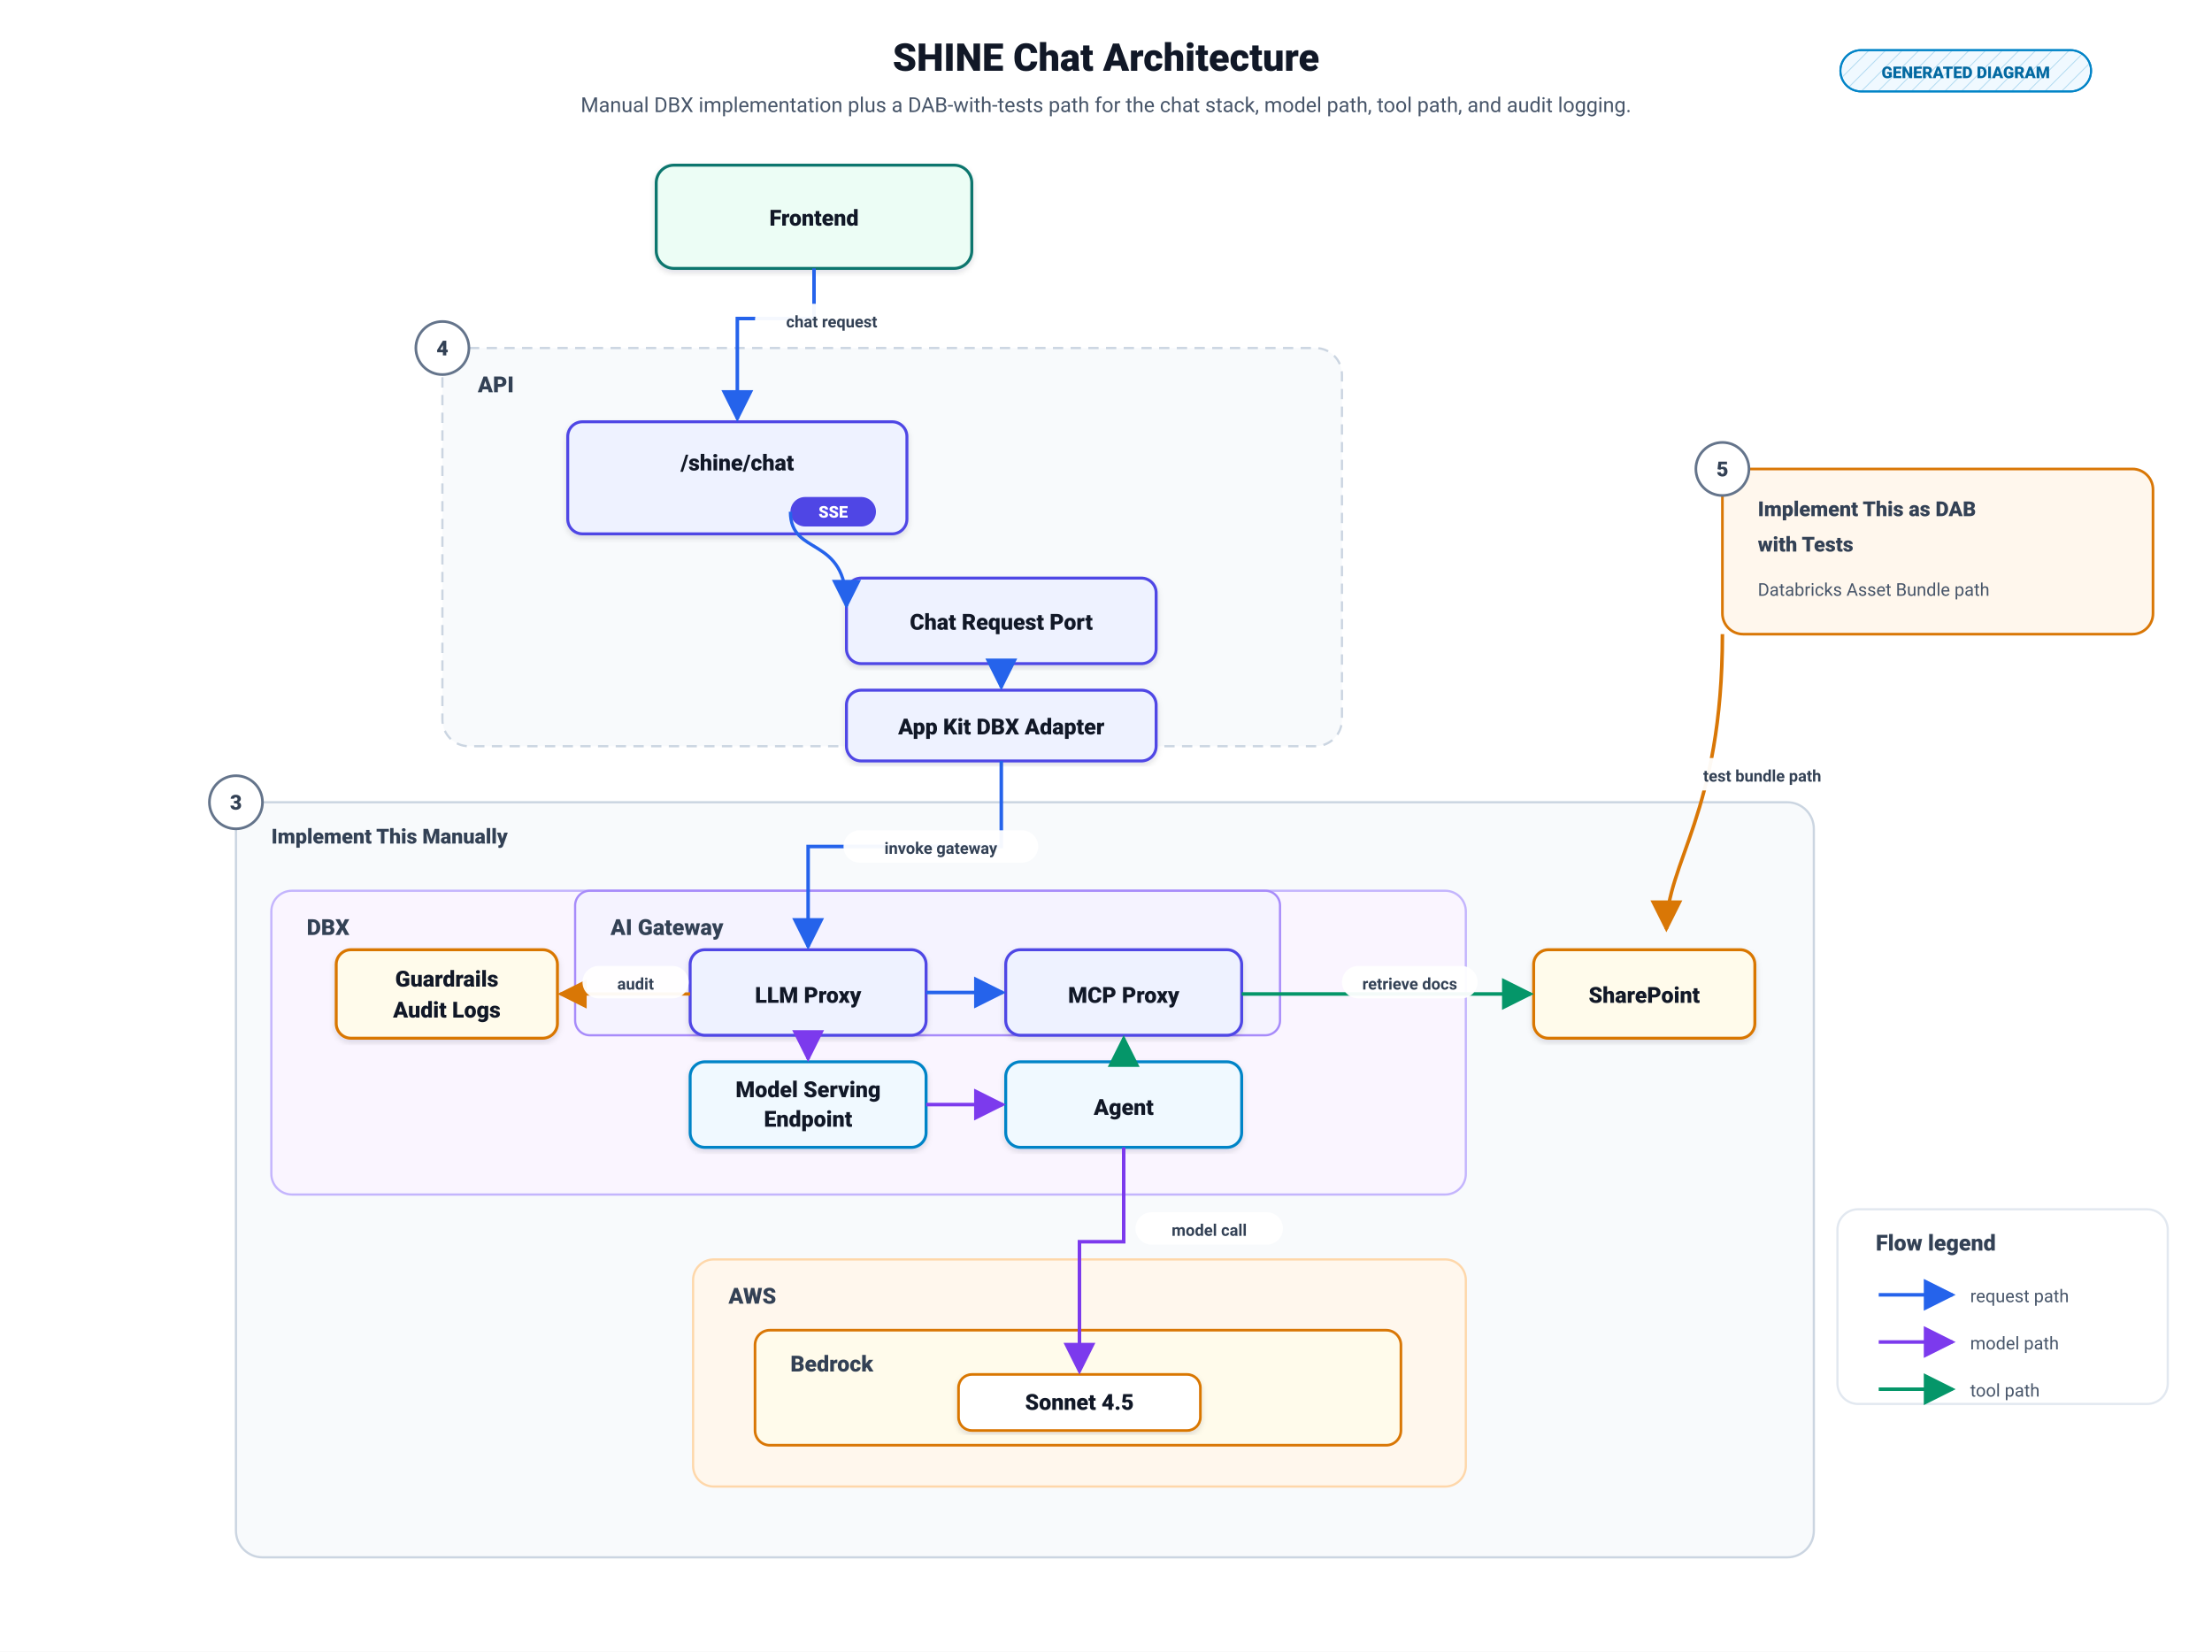
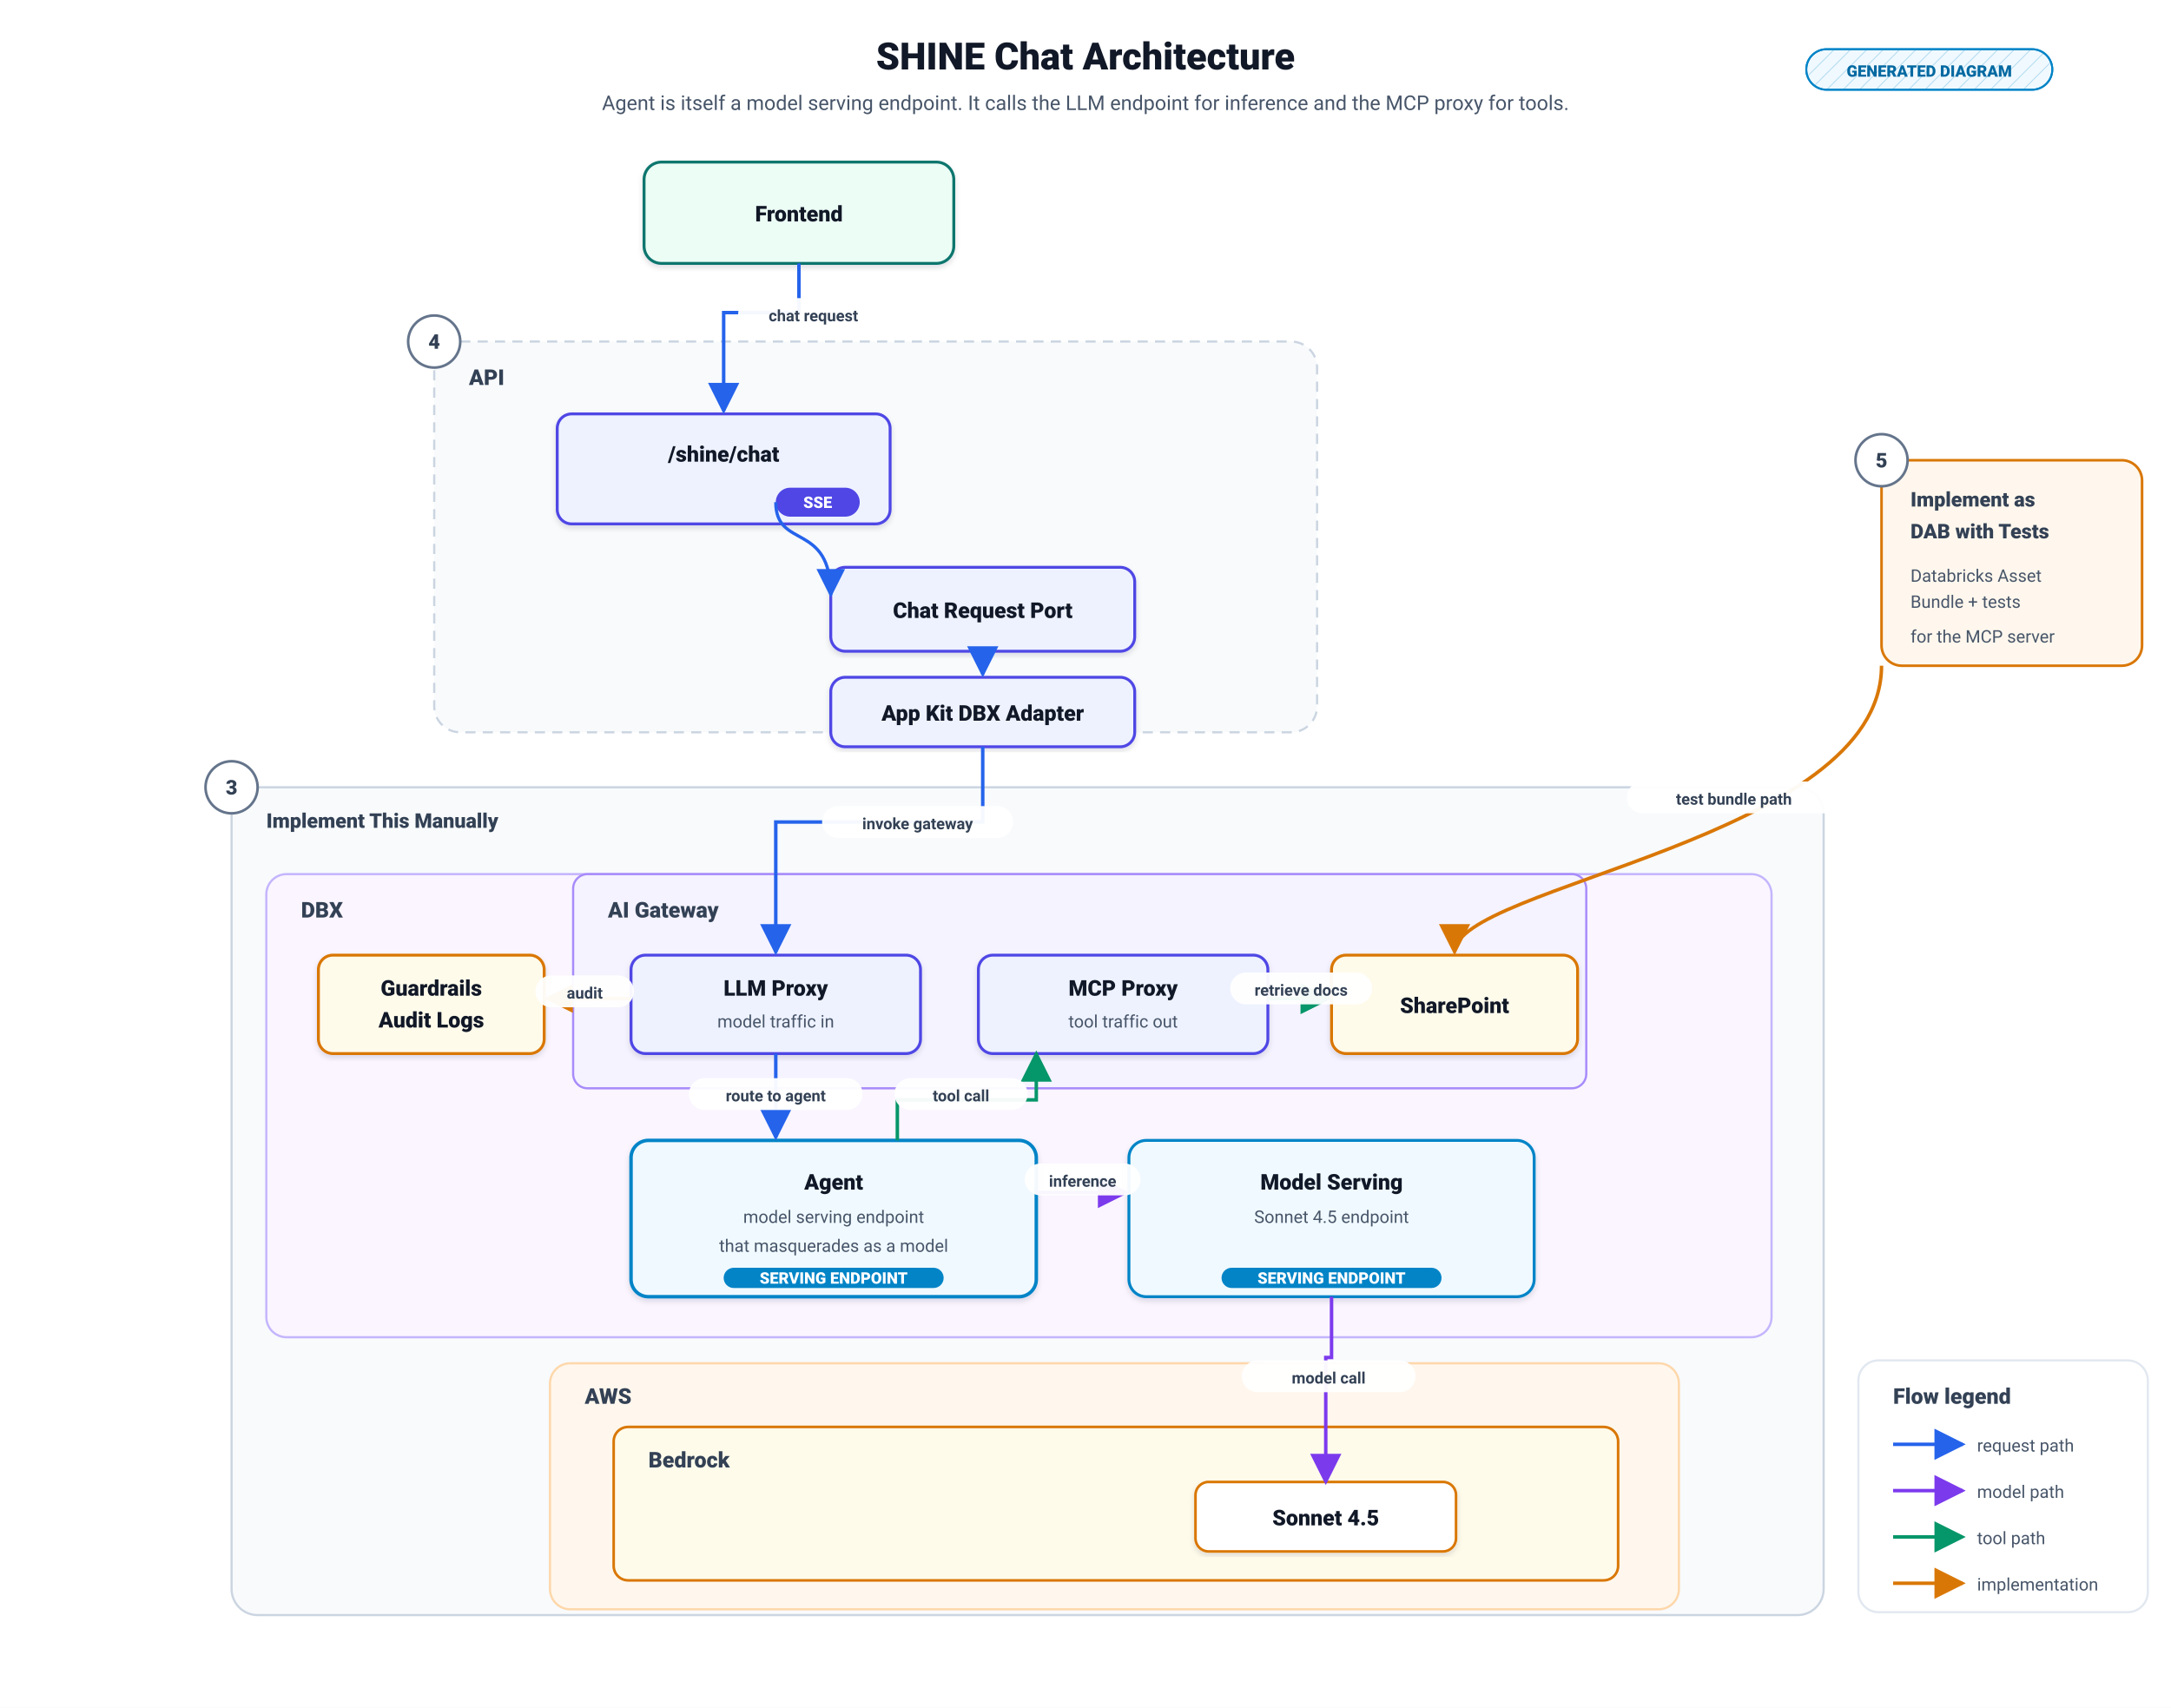
- <svg xmlns="http://www.w3.org/2000/svg" viewBox="0 0 1500 1120" width="1500" height="1120">
+ <svg xmlns="http://www.w3.org/2000/svg" viewBox="0 0 1500 1180" width="1500" height="1180">
  <defs>
    <style>
      text { font-family: -apple-system, "Segoe UI", Roboto, Arial, sans-serif; }
      .title { font-size: 26px; font-weight: 800; fill: #111827; }
      .subtitle { font-size: 14px; fill: #475569; }
      .group-label { font-size: 15px; font-weight: 800; fill: #334155; }
      .callout-label { font-size: 14px; font-weight: 800; fill: #334155; }
      .node-title { font-size: 15px; font-weight: 800; fill: #111827; }
      .node-subtitle { font-size: 12px; fill: #475569; }
-       .chip { font-size: 11px; font-weight: 800; fill: #ffffff; }
+       .badge { font-size: 11px; font-weight: 800; fill: #ffffff; }
      .generated-chip { font-size: 11px; font-weight: 800; fill: #0369a1; }
      .arrow-label { font-size: 11px; font-weight: 700; fill: #334155; }
      .step-number { font-size: 14px; font-weight: 900; fill: #334155; }
    </style>
    <marker id="requestArrow" viewBox="0 0 10 10" refX="9" refY="5" markerWidth="9" markerHeight="9" orient="auto-start-reverse">
      <path d="M0 0 L10 5 L0 10 z" fill="#2563eb" />
    </marker>
    <marker id="toolArrow" viewBox="0 0 10 10" refX="9" refY="5" markerWidth="9" markerHeight="9" orient="auto-start-reverse">
      <path d="M0 0 L10 5 L0 10 z" fill="#059669" />
    </marker>
    <marker id="modelArrow" viewBox="0 0 10 10" refX="9" refY="5" markerWidth="9" markerHeight="9" orient="auto-start-reverse">
      <path d="M0 0 L10 5 L0 10 z" fill="#7c3aed" />
    </marker>
    <marker id="implementArrow" viewBox="0 0 10 10" refX="9" refY="5" markerWidth="9" markerHeight="9" orient="auto-start-reverse">
      <path d="M0 0 L10 5 L0 10 z" fill="#d97706" />
    </marker>
    <pattern id="generatedHatch" patternUnits="userSpaceOnUse" width="8" height="8" patternTransform="rotate(45)">
      <line x1="0" y1="0" x2="0" y2="8" stroke="#0284c7" stroke-width="1.2" opacity="0.24" />
    </pattern>
    <filter id="softShadow" x="-8%" y="-8%" width="116%" height="116%">
      <feDropShadow dx="0" dy="2" stdDeviation="2" flood-color="#0f172a" flood-opacity="0.13" />
    </filter>
  </defs>
-   <rect width="1500" height="1120" fill="#ffffff" />
+   <rect width="1500" height="1180" fill="#ffffff" />
  <text x="750" y="48" text-anchor="middle" class="title">SHINE Chat Architecture</text>
-   <text x="750" y="76" text-anchor="middle" class="subtitle">Manual DBX implementation plus a DAB-with-tests path for the chat stack, model path, tool path, and audit logging.</text>
+   <text x="750" y="76" text-anchor="middle" class="subtitle">Agent is itself a model serving endpoint. It calls the LLM endpoint for inference and the MCP proxy for tools.</text>
  <rect x="1248" y="34" width="170" height="28" rx="14" fill="#f0f9ff" stroke="#0284c7" stroke-width="1.3" />
  <rect x="1248" y="34" width="170" height="28" rx="14" fill="url(#generatedHatch)" stroke="#0284c7" stroke-width="1.3" />
  <text x="1333" y="53" text-anchor="middle" class="generated-chip">GENERATED DIAGRAM</text>
  <g filter="url(#softShadow)">
    <rect x="445" y="112" width="214" height="70" rx="12" fill="#ecfdf5" stroke="#0f766e" stroke-width="2" />
  </g>
  <text x="552" y="153" text-anchor="middle" class="node-title">Frontend</text>
  <rect x="300" y="236" width="610" height="270" rx="18" fill="#f8fafc" stroke="#cbd5e1" stroke-width="1.5" stroke-dasharray="7 5" />
  <circle cx="300" cy="236" r="18" fill="#ffffff" stroke="#64748b" stroke-width="1.8" />
  <text x="300" y="241" text-anchor="middle" class="step-number">4</text>
  <text x="324" y="266" class="group-label">API</text>
  <g filter="url(#softShadow)">
    <rect x="385" y="286" width="230" height="76" rx="10" fill="#eef2ff" stroke="#4f46e5" stroke-width="2" />
  </g>
  <text x="500" y="319" text-anchor="middle" class="node-title">/shine/chat</text>
  <rect x="536" y="337" width="58" height="20" rx="10" fill="#4f46e5" />
-   <text x="565" y="351" text-anchor="middle" class="chip">SSE</text>
+   <text x="565" y="351" text-anchor="middle" class="badge">SSE</text>
  <g filter="url(#softShadow)">
    <rect x="574" y="392" width="210" height="58" rx="10" fill="#eef2ff" stroke="#4f46e5" stroke-width="2" />
  </g>
  <text x="679" y="427" text-anchor="middle" class="node-title">Chat Request Port</text>
  <g filter="url(#softShadow)">
    <rect x="574" y="468" width="210" height="48" rx="10" fill="#eef2ff" stroke="#4f46e5" stroke-width="2" />
  </g>
  <text x="679" y="498" text-anchor="middle" class="node-title">App Kit DBX Adapter</text>
-   <rect x="160" y="544" width="1070" height="512" rx="18" fill="#f8fafc" stroke="#cbd5e1" stroke-width="1.5" />
+   <rect x="160" y="544" width="1100" height="572" rx="18" fill="#f8fafc" stroke="#cbd5e1" stroke-width="1.5" />
  <circle cx="160" cy="544" r="18" fill="#ffffff" stroke="#64748b" stroke-width="1.8" />
  <text x="160" y="549" text-anchor="middle" class="step-number">3</text>
  <text x="184" y="572" class="callout-label">Implement This Manually</text>
-   <rect x="184" y="604" width="810" height="206" rx="14" fill="#faf5ff" stroke="#c4b5fd" stroke-width="1.5" />
+   <rect x="184" y="604" width="1040" height="320" rx="14" fill="#faf5ff" stroke="#c4b5fd" stroke-width="1.5" />
  <text x="208" y="634" class="group-label">DBX</text>
-   <rect x="390" y="604" width="478" height="98" rx="10" fill="#f5f3ff" stroke="#a78bfa" stroke-width="1.5" />
-   <text x="414" y="634" class="group-label">AI Gateway</text>
+   <rect x="396" y="604" width="700" height="148" rx="10" fill="#f5f3ff" stroke="#a78bfa" stroke-width="1.5" />
+   <text x="420" y="634" class="group-label">AI Gateway</text>
  <g filter="url(#softShadow)">
-     <rect x="228" y="644" width="150" height="60" rx="10" fill="#fffbeb" stroke="#d97706" stroke-width="2" />
+     <rect x="220" y="660" width="156" height="68" rx="10" fill="#fffbeb" stroke="#d97706" stroke-width="2" />
  </g>
-   <text x="303" y="669" text-anchor="middle" class="node-title">Guardrails</text>
-   <text x="303" y="690" text-anchor="middle" class="node-title">Audit Logs</text>
+   <text x="298" y="688" text-anchor="middle" class="node-title">Guardrails</text>
+   <text x="298" y="710" text-anchor="middle" class="node-title">Audit Logs</text>
  <g filter="url(#softShadow)">
-     <rect x="468" y="644" width="160" height="58" rx="10" fill="#eef2ff" stroke="#4f46e5" stroke-width="2" />
+     <rect x="436" y="660" width="200" height="68" rx="10" fill="#eef2ff" stroke="#4f46e5" stroke-width="2" />
  </g>
-   <text x="548" y="680" text-anchor="middle" class="node-title">LLM Proxy</text>
+   <text x="536" y="688" text-anchor="middle" class="node-title">LLM Proxy</text>
+   <text x="536" y="710" text-anchor="middle" class="node-subtitle">model traffic in</text>
  <g filter="url(#softShadow)">
-     <rect x="682" y="644" width="160" height="58" rx="10" fill="#eef2ff" stroke="#4f46e5" stroke-width="2" />
+     <rect x="676" y="660" width="200" height="68" rx="10" fill="#eef2ff" stroke="#4f46e5" stroke-width="2" />
  </g>
-   <text x="762" y="680" text-anchor="middle" class="node-title">MCP Proxy</text>
+   <text x="776" y="688" text-anchor="middle" class="node-title">MCP Proxy</text>
+   <text x="776" y="710" text-anchor="middle" class="node-subtitle">tool traffic out</text>
  <g filter="url(#softShadow)">
-     <rect x="468" y="720" width="160" height="58" rx="10" fill="#f0f9ff" stroke="#0284c7" stroke-width="2" />
+     <rect x="920" y="660" width="170" height="68" rx="10" fill="#fffbeb" stroke="#d97706" stroke-width="2" />
  </g>
-   <text x="548" y="744" text-anchor="middle" class="node-title">Model Serving</text>
-   <text x="548" y="764" text-anchor="middle" class="node-title">Endpoint</text>
+   <text x="1005" y="700" text-anchor="middle" class="node-title">SharePoint</text>
  <g filter="url(#softShadow)">
-     <rect x="682" y="720" width="160" height="58" rx="10" fill="#f0f9ff" stroke="#0284c7" stroke-width="2" />
+     <rect x="436" y="788" width="280" height="108" rx="12" fill="#f0f9ff" stroke="#0284c7" stroke-width="2.4" />
  </g>
-   <text x="762" y="756" text-anchor="middle" class="node-title">Agent</text>
+   <text x="576" y="822" text-anchor="middle" class="node-title">Agent</text>
+   <text x="576" y="845" text-anchor="middle" class="node-subtitle">model serving endpoint</text>
+   <text x="576" y="865" text-anchor="middle" class="node-subtitle">that masquerades as a model</text>
+   <rect x="500" y="876" width="152" height="14" rx="7" fill="#0284c7" />
+   <text x="576" y="887" text-anchor="middle" class="badge">SERVING ENDPOINT</text>
  <g filter="url(#softShadow)">
-     <rect x="1040" y="644" width="150" height="60" rx="10" fill="#fffbeb" stroke="#d97706" stroke-width="2" />
+     <rect x="780" y="788" width="280" height="108" rx="12" fill="#f0f9ff" stroke="#0284c7" stroke-width="2" />
  </g>
-   <text x="1115" y="680" text-anchor="middle" class="node-title">SharePoint</text>
-   <rect x="470" y="854" width="524" height="154" rx="14" fill="#fff7ed" stroke="#fed7aa" stroke-width="1.5" />
-   <text x="494" y="884" class="group-label">AWS</text>
-   <rect x="512" y="902" width="438" height="78" rx="10" fill="#fffbeb" stroke="#d97706" stroke-width="1.8" />
-   <text x="536" y="930" class="group-label">Bedrock</text>
+   <text x="920" y="822" text-anchor="middle" class="node-title">Model Serving</text>
+   <text x="920" y="845" text-anchor="middle" class="node-subtitle">Sonnet 4.5 endpoint</text>
+   <rect x="844" y="876" width="152" height="14" rx="7" fill="#0284c7" />
+   <text x="920" y="887" text-anchor="middle" class="badge">SERVING ENDPOINT</text>
+   <rect x="380" y="942" width="780" height="170" rx="14" fill="#fff7ed" stroke="#fed7aa" stroke-width="1.5" />
+   <text x="404" y="970" class="group-label">AWS</text>
+   <rect x="424" y="986" width="694" height="106" rx="10" fill="#fffbeb" stroke="#d97706" stroke-width="1.8" />
+   <text x="448" y="1014" class="group-label">Bedrock</text>
  <g filter="url(#softShadow)">
-     <rect x="650" y="932" width="164" height="38" rx="9" fill="#ffffff" stroke="#d97706" stroke-width="1.8" />
+     <rect x="826" y="1024" width="180" height="48" rx="9" fill="#ffffff" stroke="#d97706" stroke-width="1.8" />
  </g>
-   <text x="732" y="956" text-anchor="middle" class="node-title">Sonnet 4.5</text>
-   <rect x="1168" y="318" width="292" height="112" rx="14" fill="#fff7ed" stroke="#d97706" stroke-width="1.8" />
-   <circle cx="1168" cy="318" r="18" fill="#ffffff" stroke="#64748b" stroke-width="1.8" />
-   <text x="1168" y="323" text-anchor="middle" class="step-number">5</text>
-   <text x="1192" y="350" class="callout-label">Implement This as DAB</text>
-   <text x="1192" y="374" class="callout-label">with Tests</text>
-   <text x="1192" y="404" class="node-subtitle">Databricks Asset Bundle path</text>
+   <text x="916" y="1054" text-anchor="middle" class="node-title">Sonnet 4.5</text>
+   <rect x="1300" y="318" width="180" height="142" rx="14" fill="#fff7ed" stroke="#d97706" stroke-width="1.8" />
+   <circle cx="1300" cy="318" r="18" fill="#ffffff" stroke="#64748b" stroke-width="1.8" />
+   <text x="1300" y="323" text-anchor="middle" class="step-number">5</text>
+   <text x="1320" y="350" class="callout-label">Implement as</text>
+   <text x="1320" y="372" class="callout-label">DAB with Tests</text>
+   <text x="1320" y="402" class="node-subtitle">Databricks Asset</text>
+   <text x="1320" y="420" class="node-subtitle">Bundle + tests</text>
+   <text x="1320" y="444" class="node-subtitle">for the MCP server</text>
  <path d="M552 182 L552 216 L500 216 L500 284" fill="none" stroke="#2563eb" stroke-width="2.4" marker-end="url(#requestArrow)" />
-   <rect x="512" y="206" width="104" height="22" rx="11" fill="#ffffff" opacity="0.95" />
-   <text x="564" y="222" text-anchor="middle" class="arrow-label">chat request</text>
-   <path d="M536 347 C536 378 574 362 574 411" fill="none" stroke="#2563eb" stroke-width="2.2" marker-end="url(#requestArrow)" />
+   <rect x="510" y="206" width="104" height="22" rx="11" fill="#ffffff" opacity="0.95" />
+   <text x="562" y="222" text-anchor="middle" class="arrow-label">chat request</text>
+   <path d="M536 347 C536 380 574 360 574 411" fill="none" stroke="#2563eb" stroke-width="2.2" marker-end="url(#requestArrow)" />
  <path d="M679 450 L679 466" fill="none" stroke="#2563eb" stroke-width="2.4" marker-end="url(#requestArrow)" />
-   <path d="M679 516 L679 574 L548 574 L548 642" fill="none" stroke="#2563eb" stroke-width="2.4" marker-end="url(#requestArrow)" />
-   <rect x="572" y="563" width="132" height="22" rx="11" fill="#ffffff" opacity="0.95" />
-   <text x="638" y="579" text-anchor="middle" class="arrow-label">invoke gateway</text>
-   <path d="M468 674 L380 674" fill="none" stroke="#d97706" stroke-width="2.2" marker-end="url(#implementArrow)" />
-   <rect x="395" y="655" width="72" height="22" rx="11" fill="#ffffff" opacity="0.95" />
-   <text x="431" y="671" text-anchor="middle" class="arrow-label">audit</text>
-   <path d="M628 673 L680 673" fill="none" stroke="#2563eb" stroke-width="2.4" marker-end="url(#requestArrow)" />
-   <path d="M548 702 L548 718" fill="none" stroke="#7c3aed" stroke-width="2.4" marker-end="url(#modelArrow)" />
-   <path d="M628 749 L680 749" fill="none" stroke="#7c3aed" stroke-width="2.4" marker-end="url(#modelArrow)" />
-   <path d="M762 720 L762 704" fill="none" stroke="#059669" stroke-width="2.4" marker-end="url(#toolArrow)" />
-   <path d="M842 674 L1038 674" fill="none" stroke="#059669" stroke-width="2.4" marker-end="url(#toolArrow)" />
-   <rect x="910" y="655" width="92" height="22" rx="11" fill="#ffffff" opacity="0.95" />
-   <text x="956" y="671" text-anchor="middle" class="arrow-label">retrieve docs</text>
-   <path d="M762 778 L762 842 L732 842 L732 930" fill="none" stroke="#7c3aed" stroke-width="2.4" marker-end="url(#modelArrow)" />
-   <rect x="770" y="822" width="100" height="22" rx="11" fill="#ffffff" opacity="0.95" />
-   <text x="820" y="838" text-anchor="middle" class="arrow-label">model call</text>
-   <path d="M1168 430 C1168 552 1130 584 1130 630" fill="none" stroke="#d97706" stroke-width="2.4" marker-end="url(#implementArrow)" />
-   <rect x="1134" y="514" width="122" height="22" rx="11" fill="#ffffff" opacity="0.95" />
-   <text x="1195" y="530" text-anchor="middle" class="arrow-label">test bundle path</text>
-   <rect x="1246" y="820" width="224" height="132" rx="14" fill="#ffffff" stroke="#e2e8f0" stroke-width="1.5" />
-   <text x="1272" y="848" class="group-label">Flow legend</text>
-   <line x1="1274" y1="878" x2="1324" y2="878" stroke="#2563eb" stroke-width="2.4" marker-end="url(#requestArrow)" />
-   <text x="1336" y="883" class="node-subtitle">request path</text>
-   <line x1="1274" y1="910" x2="1324" y2="910" stroke="#7c3aed" stroke-width="2.4" marker-end="url(#modelArrow)" />
-   <text x="1336" y="915" class="node-subtitle">model path</text>
-   <line x1="1274" y1="942" x2="1324" y2="942" stroke="#059669" stroke-width="2.4" marker-end="url(#toolArrow)" />
-   <text x="1336" y="947" class="node-subtitle">tool path</text>
+   <path d="M679 516 L679 568 L536 568 L536 658" fill="none" stroke="#2563eb" stroke-width="2.4" marker-end="url(#requestArrow)" />
+   <rect x="568" y="557" width="132" height="22" rx="11" fill="#ffffff" opacity="0.95" />
+   <text x="634" y="573" text-anchor="middle" class="arrow-label">invoke gateway</text>
+   <path d="M436 690 L378 690" fill="none" stroke="#d97706" stroke-width="2.2" marker-end="url(#implementArrow)" />
+   <rect x="370" y="674" width="68" height="22" rx="11" fill="#ffffff" opacity="0.95" />
+   <text x="404" y="690" text-anchor="middle" class="arrow-label">audit</text>
+   <path d="M536 728 L536 786" fill="none" stroke="#2563eb" stroke-width="2.4" marker-end="url(#requestArrow)" />
+   <rect x="476" y="745" width="120" height="22" rx="11" fill="#ffffff" opacity="0.95" />
+   <text x="536" y="761" text-anchor="middle" class="arrow-label">route to agent</text>
+   <path d="M716 824 L778 824" fill="none" stroke="#7c3aed" stroke-width="2.4" marker-end="url(#modelArrow)" />
+   <rect x="708" y="804" width="80" height="22" rx="11" fill="#ffffff" opacity="0.95" />
+   <text x="748" y="820" text-anchor="middle" class="arrow-label">inference</text>
+   <path d="M620 788 L620 760 L716 760 L716 728" fill="none" stroke="#059669" stroke-width="2.4" marker-end="url(#toolArrow)" />
+   <rect x="618" y="745" width="92" height="22" rx="11" fill="#ffffff" opacity="0.95" />
+   <text x="664" y="761" text-anchor="middle" class="arrow-label">tool call</text>
+   <path d="M876 690 L918 690" fill="none" stroke="#059669" stroke-width="2.4" marker-end="url(#toolArrow)" />
+   <rect x="850" y="672" width="98" height="22" rx="11" fill="#ffffff" opacity="0.95" />
+   <text x="899" y="688" text-anchor="middle" class="arrow-label">retrieve docs</text>
+   <path d="M920 896 L920 938 L916 938 L916 1024" fill="none" stroke="#7c3aed" stroke-width="2.4" marker-end="url(#modelArrow)" />
+   <rect x="858" y="940" width="120" height="22" rx="11" fill="#ffffff" opacity="0.95" />
+   <text x="918" y="956" text-anchor="middle" class="arrow-label">model call</text>
+   <path d="M1300 460 C1300 580 1005 612 1005 658" fill="none" stroke="#d97706" stroke-width="2.4" marker-end="url(#implementArrow)" />
+   <rect x="1124" y="540" width="148" height="22" rx="11" fill="#ffffff" opacity="0.95" />
+   <text x="1198" y="556" text-anchor="middle" class="arrow-label">test bundle path</text>
+   <rect x="1284" y="940" width="200" height="174" rx="14" fill="#ffffff" stroke="#e2e8f0" stroke-width="1.5" />
+   <text x="1308" y="970" class="group-label">Flow legend</text>
+   <line x1="1308" y1="998" x2="1356" y2="998" stroke="#2563eb" stroke-width="2.4" marker-end="url(#requestArrow)" />
+   <text x="1366" y="1003" class="node-subtitle">request path</text>
+   <line x1="1308" y1="1030" x2="1356" y2="1030" stroke="#7c3aed" stroke-width="2.4" marker-end="url(#modelArrow)" />
+   <text x="1366" y="1035" class="node-subtitle">model path</text>
+   <line x1="1308" y1="1062" x2="1356" y2="1062" stroke="#059669" stroke-width="2.4" marker-end="url(#toolArrow)" />
+   <text x="1366" y="1067" class="node-subtitle">tool path</text>
+   <line x1="1308" y1="1094" x2="1356" y2="1094" stroke="#d97706" stroke-width="2.4" marker-end="url(#implementArrow)" />
+   <text x="1366" y="1099" class="node-subtitle">implementation</text>
</svg>
